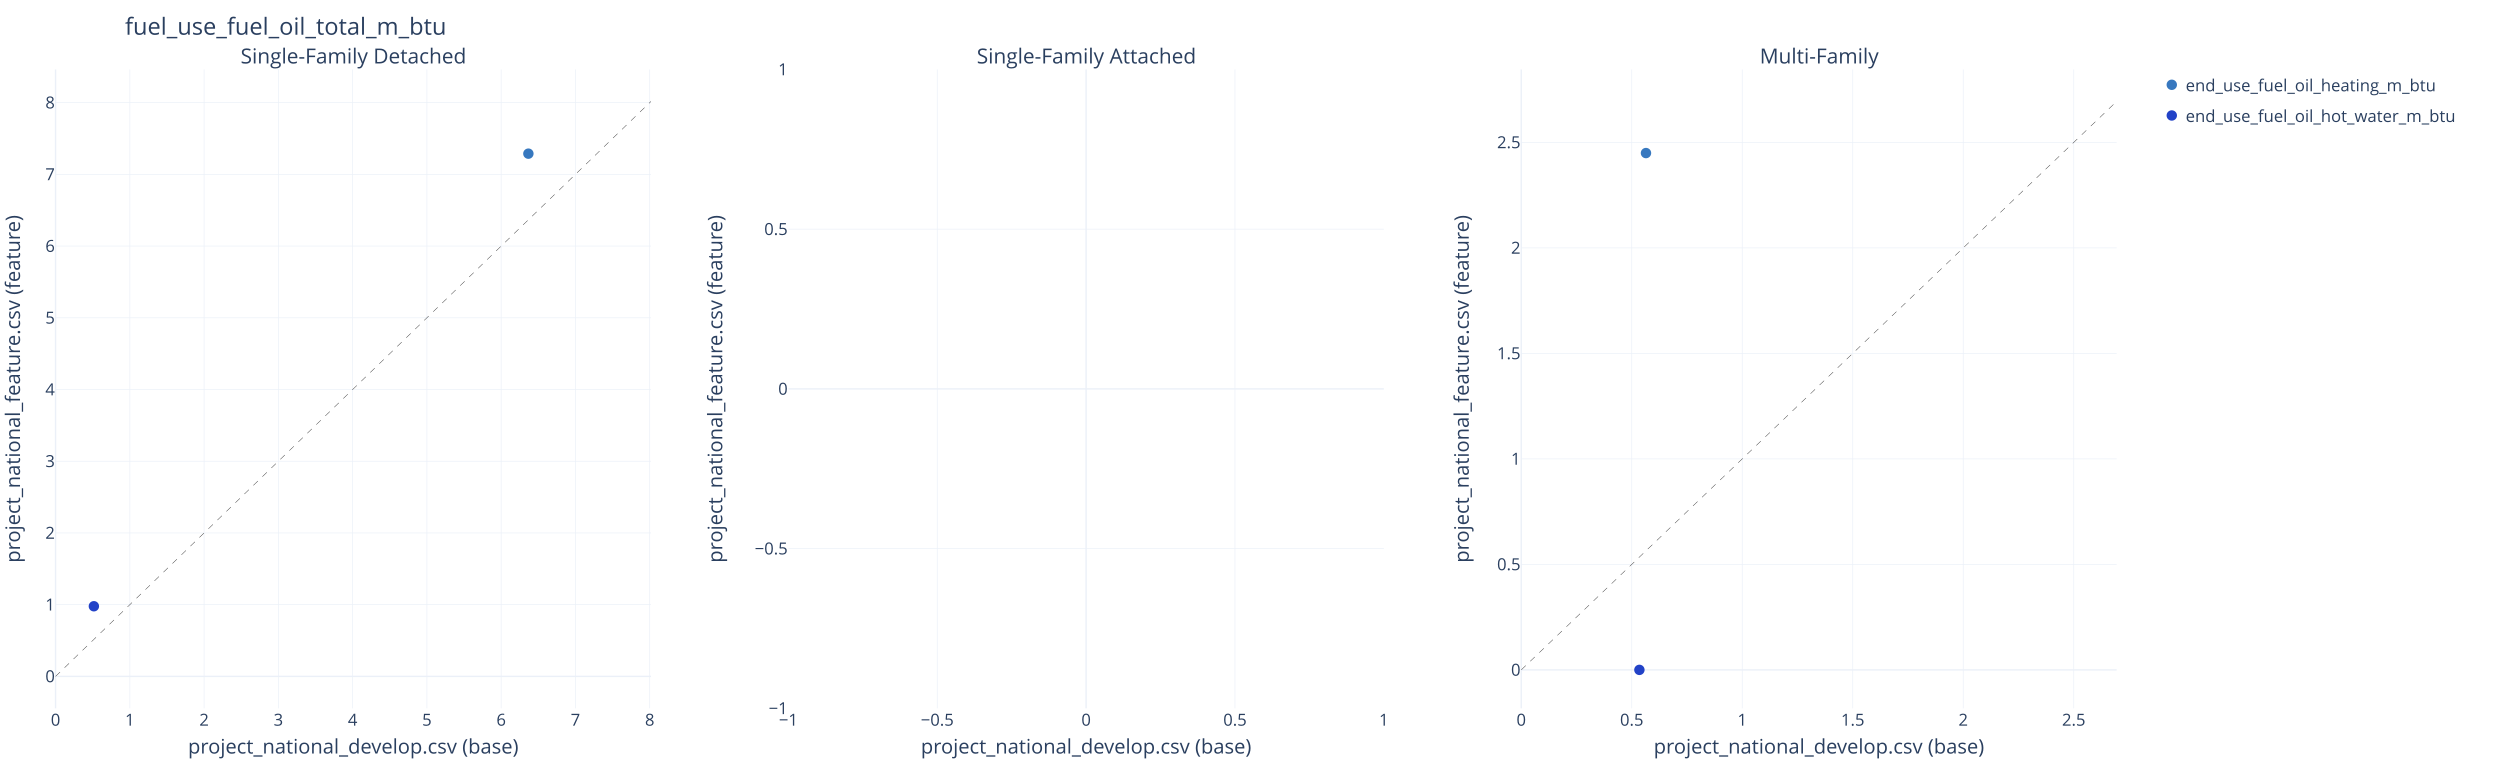
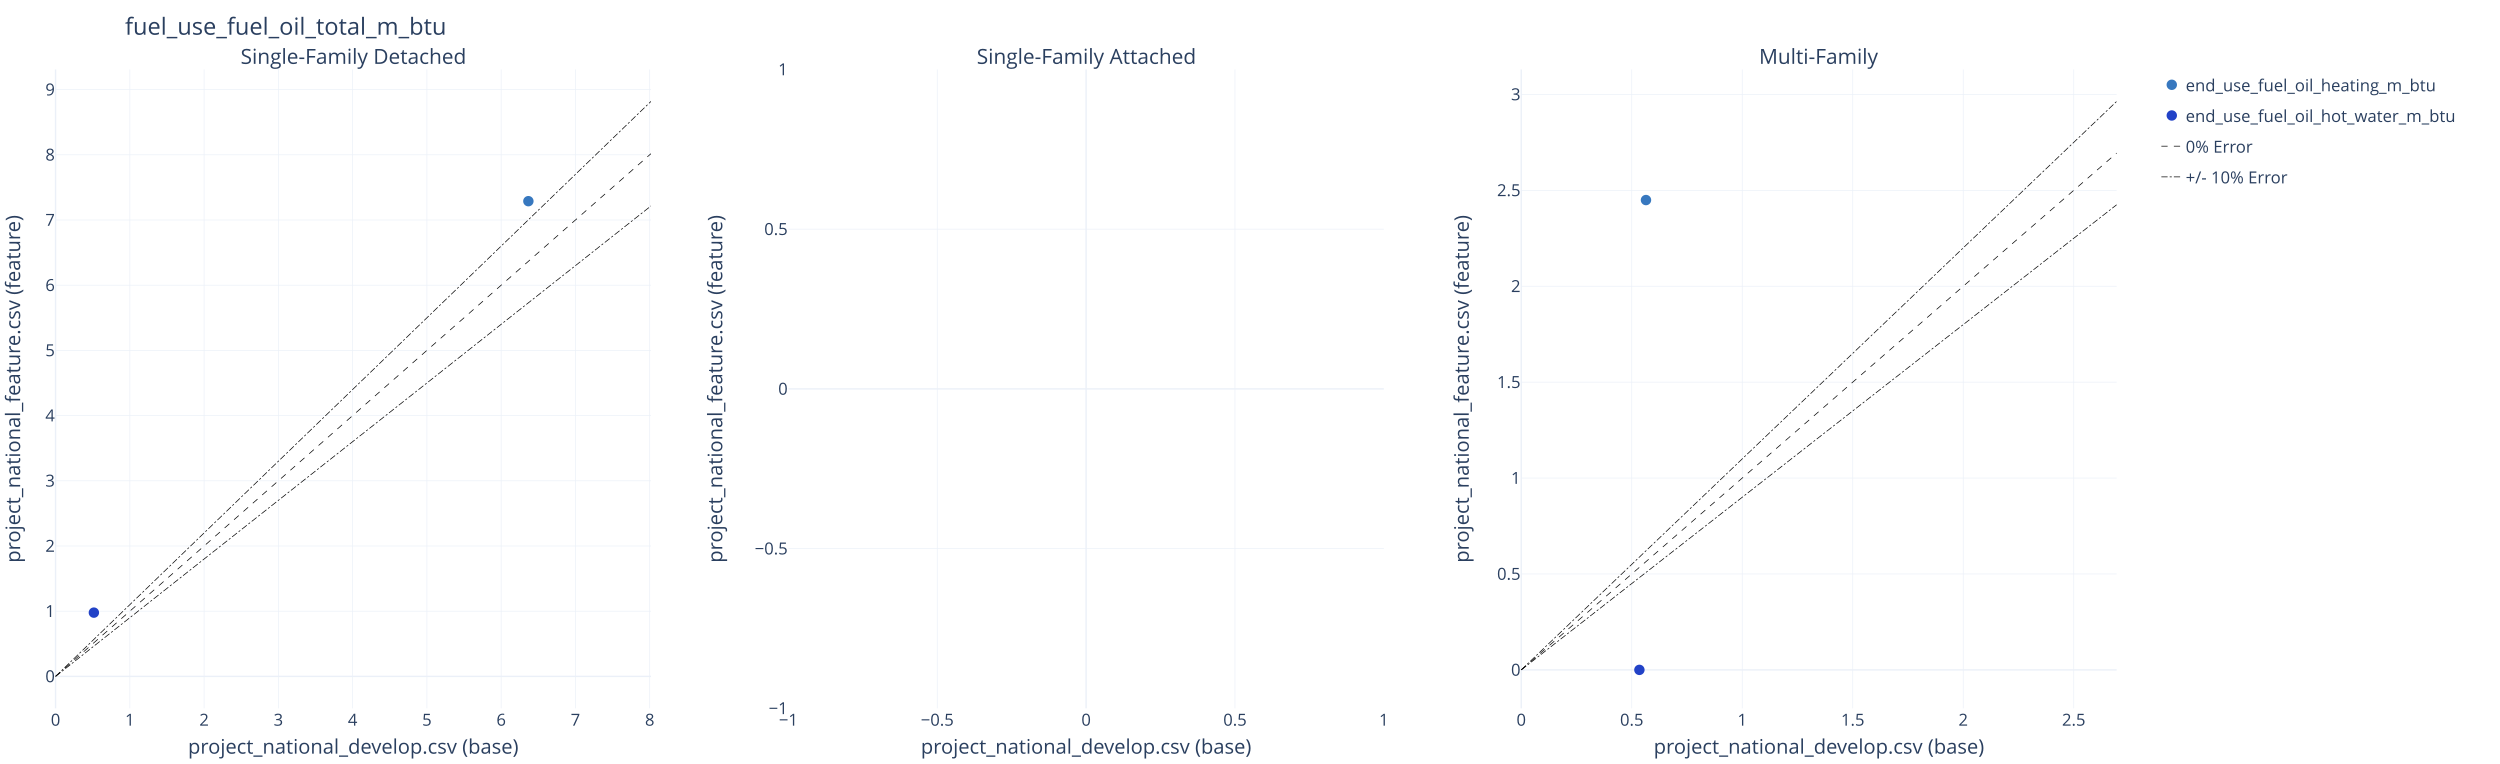
<svg xmlns="http://www.w3.org/2000/svg" class="main-svg" width="3600" height="1100" style="" viewBox="0 0 3600 1100">
  <rect x="0" y="0" width="3600" height="1100" style="fill: rgb(255, 255, 255); fill-opacity: 1;" />
-   <defs id="defs-3611dd">
+   <defs id="defs-9a2e9c">
    <g class="clips">
-       <clipPath id="clip3611ddxyplot" class="plotclip">
+       <clipPath id="clip9a2e9cxyplot" class="plotclip">
        <rect width="857.422" height="920" />
      </clipPath>
-       <clipPath id="clip3611ddx2y2plot" class="plotclip">
+       <clipPath id="clip9a2e9cx2y2plot" class="plotclip">
        <rect width="857.422" height="920" />
      </clipPath>
-       <clipPath id="clip3611ddx3y3plot" class="plotclip">
+       <clipPath id="clip9a2e9cx3y3plot" class="plotclip">
        <rect width="857.422" height="920" />
      </clipPath>
-       <clipPath class="axesclip" id="clip3611ddx">
+       <clipPath class="axesclip" id="clip9a2e9cx">
        <rect x="80" y="0" width="857.422" height="1100" />
      </clipPath>
-       <clipPath class="axesclip" id="clip3611ddy">
+       <clipPath class="axesclip" id="clip9a2e9cy">
        <rect x="0" y="100" width="3600" height="920" />
      </clipPath>
-       <clipPath class="axesclip" id="clip3611ddxy">
+       <clipPath class="axesclip" id="clip9a2e9cxy">
        <rect x="80" y="100" width="857.422" height="920" />
      </clipPath>
-       <clipPath class="axesclip" id="clip3611ddy2">
+       <clipPath class="axesclip" id="clip9a2e9cy2">
        <rect x="0" y="100" width="3600" height="920" />
      </clipPath>
-       <clipPath class="axesclip" id="clip3611ddxy2">
+       <clipPath class="axesclip" id="clip9a2e9cxy2">
        <rect x="80" y="100" width="857.422" height="920" />
      </clipPath>
-       <clipPath class="axesclip" id="clip3611ddy3">
+       <clipPath class="axesclip" id="clip9a2e9cy3">
        <rect x="0" y="100" width="3600" height="920" />
      </clipPath>
-       <clipPath class="axesclip" id="clip3611ddxy3">
+       <clipPath class="axesclip" id="clip9a2e9cxy3">
        <rect x="80" y="100" width="857.422" height="920" />
      </clipPath>
-       <clipPath class="axesclip" id="clip3611ddx2">
+       <clipPath class="axesclip" id="clip9a2e9cx2">
        <rect x="1135.289" y="0" width="857.422" height="1100" />
      </clipPath>
-       <clipPath class="axesclip" id="clip3611ddx2y">
+       <clipPath class="axesclip" id="clip9a2e9cx2y">
        <rect x="1135.289" y="100" width="857.422" height="920" />
      </clipPath>
-       <clipPath class="axesclip" id="clip3611ddx2y2">
+       <clipPath class="axesclip" id="clip9a2e9cx2y2">
        <rect x="1135.289" y="100" width="857.422" height="920" />
      </clipPath>
-       <clipPath class="axesclip" id="clip3611ddx2y3">
+       <clipPath class="axesclip" id="clip9a2e9cx2y3">
        <rect x="1135.289" y="100" width="857.422" height="920" />
      </clipPath>
-       <clipPath class="axesclip" id="clip3611ddx3">
+       <clipPath class="axesclip" id="clip9a2e9cx3">
        <rect x="2190.578" y="0" width="857.422" height="1100" />
      </clipPath>
-       <clipPath class="axesclip" id="clip3611ddx3y">
+       <clipPath class="axesclip" id="clip9a2e9cx3y">
        <rect x="2190.578" y="100" width="857.422" height="920" />
      </clipPath>
-       <clipPath class="axesclip" id="clip3611ddx3y2">
+       <clipPath class="axesclip" id="clip9a2e9cx3y2">
        <rect x="2190.578" y="100" width="857.422" height="920" />
      </clipPath>
-       <clipPath class="axesclip" id="clip3611ddx3y3">
+       <clipPath class="axesclip" id="clip9a2e9cx3y3">
        <rect x="2190.578" y="100" width="857.422" height="920" />
      </clipPath>
    </g>
    <g class="gradients" />
  </defs>
  <g class="bglayer" />
  <g class="layer-below">
    <g class="imagelayer" />
    <g class="shapelayer" />
  </g>
  <g class="cartesianlayer">
    <g class="subplot xy">
      <g class="layer-subplot">
        <g class="shapelayer" />
        <g class="imagelayer" />
      </g>
      <g class="gridlayer">
        <g class="x">
          <path class="xgrid crisp" transform="translate(186.95,0)" d="M0,100v920" style="stroke: rgb(235, 240, 248); stroke-opacity: 1; stroke-width: 1px;" />
          <path class="xgrid crisp" transform="translate(293.9,0)" d="M0,100v920" style="stroke: rgb(235, 240, 248); stroke-opacity: 1; stroke-width: 1px;" />
          <path class="xgrid crisp" transform="translate(400.84,0)" d="M0,100v920" style="stroke: rgb(235, 240, 248); stroke-opacity: 1; stroke-width: 1px;" />
          <path class="xgrid crisp" transform="translate(507.79,0)" d="M0,100v920" style="stroke: rgb(235, 240, 248); stroke-opacity: 1; stroke-width: 1px;" />
          <path class="xgrid crisp" transform="translate(614.74,0)" d="M0,100v920" style="stroke: rgb(235, 240, 248); stroke-opacity: 1; stroke-width: 1px;" />
          <path class="xgrid crisp" transform="translate(721.69,0)" d="M0,100v920" style="stroke: rgb(235, 240, 248); stroke-opacity: 1; stroke-width: 1px;" />
          <path class="xgrid crisp" transform="translate(828.63,0)" d="M0,100v920" style="stroke: rgb(235, 240, 248); stroke-opacity: 1; stroke-width: 1px;" />
          <path class="xgrid crisp" transform="translate(935.58,0)" d="M0,100v920" style="stroke: rgb(235, 240, 248); stroke-opacity: 1; stroke-width: 1px;" />
        </g>
        <g class="y">
-           <path class="ygrid crisp" transform="translate(0,870.72)" d="M80,0h857.422" style="stroke: rgb(235, 240, 248); stroke-opacity: 1; stroke-width: 1px;" />
-           <path class="ygrid crisp" transform="translate(0,767.44)" d="M80,0h857.422" style="stroke: rgb(235, 240, 248); stroke-opacity: 1; stroke-width: 1px;" />
-           <path class="ygrid crisp" transform="translate(0,664.17)" d="M80,0h857.422" style="stroke: rgb(235, 240, 248); stroke-opacity: 1; stroke-width: 1px;" />
-           <path class="ygrid crisp" transform="translate(0,560.89)" d="M80,0h857.422" style="stroke: rgb(235, 240, 248); stroke-opacity: 1; stroke-width: 1px;" />
-           <path class="ygrid crisp" transform="translate(0,457.61)" d="M80,0h857.422" style="stroke: rgb(235, 240, 248); stroke-opacity: 1; stroke-width: 1px;" />
-           <path class="ygrid crisp" transform="translate(0,354.33)" d="M80,0h857.422" style="stroke: rgb(235, 240, 248); stroke-opacity: 1; stroke-width: 1px;" />
-           <path class="ygrid crisp" transform="translate(0,251.06)" d="M80,0h857.422" style="stroke: rgb(235, 240, 248); stroke-opacity: 1; stroke-width: 1px;" />
-           <path class="ygrid crisp" transform="translate(0,147.78)" d="M80,0h857.422" style="stroke: rgb(235, 240, 248); stroke-opacity: 1; stroke-width: 1px;" />
+           <path class="ygrid crisp" transform="translate(0,880.11)" d="M80,0h857.422" style="stroke: rgb(235, 240, 248); stroke-opacity: 1; stroke-width: 1px;" />
+           <path class="ygrid crisp" transform="translate(0,786.22)" d="M80,0h857.422" style="stroke: rgb(235, 240, 248); stroke-opacity: 1; stroke-width: 1px;" />
+           <path class="ygrid crisp" transform="translate(0,692.33)" d="M80,0h857.422" style="stroke: rgb(235, 240, 248); stroke-opacity: 1; stroke-width: 1px;" />
+           <path class="ygrid crisp" transform="translate(0,598.44)" d="M80,0h857.422" style="stroke: rgb(235, 240, 248); stroke-opacity: 1; stroke-width: 1px;" />
+           <path class="ygrid crisp" transform="translate(0,504.56)" d="M80,0h857.422" style="stroke: rgb(235, 240, 248); stroke-opacity: 1; stroke-width: 1px;" />
+           <path class="ygrid crisp" transform="translate(0,410.67)" d="M80,0h857.422" style="stroke: rgb(235, 240, 248); stroke-opacity: 1; stroke-width: 1px;" />
+           <path class="ygrid crisp" transform="translate(0,316.78)" d="M80,0h857.422" style="stroke: rgb(235, 240, 248); stroke-opacity: 1; stroke-width: 1px;" />
+           <path class="ygrid crisp" transform="translate(0,222.89)" d="M80,0h857.422" style="stroke: rgb(235, 240, 248); stroke-opacity: 1; stroke-width: 1px;" />
+           <path class="ygrid crisp" transform="translate(0,129)" d="M80,0h857.422" style="stroke: rgb(235, 240, 248); stroke-opacity: 1; stroke-width: 1px;" />
        </g>
      </g>
      <g class="zerolinelayer">
        <path class="xzl zl crisp" transform="translate(80,0)" d="M0,100v920" style="stroke: rgb(235, 240, 248); stroke-opacity: 1; stroke-width: 2px;" />
        <path class="yzl zl crisp" transform="translate(0,974)" d="M80,0h857.422" style="stroke: rgb(235, 240, 248); stroke-opacity: 1; stroke-width: 2px;" />
      </g>
      <path class="xlines-below" />
      <path class="ylines-below" />
      <g class="overlines-below" />
      <g class="xaxislayer-below" />
      <g class="yaxislayer-below" />
      <g class="overaxes-below" />
-       <g class="plot" transform="translate(80,100)" clip-path="url('#clip3611ddxyplot')">
+       <g class="plot" transform="translate(80,100)" clip-path="url('#clip9a2e9cxyplot')">
        <g class="scatterlayer mlayer">
-           <g class="trace scatter trace1efa0e" style="stroke-miterlimit: 2; opacity: 1;">
+           <g class="trace scatter trace8e5bd4" style="stroke-miterlimit: 2; opacity: 1;">
            <g class="fills" />
            <g class="errorbars" />
            <g class="lines" />
            <g class="points">
-               <path class="point" transform="translate(680.86,121.27)" d="M7.5,0A7.5,7.5 0 1,1 0,-7.5A7.5,7.5 0 0,1 7.5,0Z" style="opacity: 1; stroke-width: 0px; fill: rgb(55, 120, 191); fill-opacity: 1;" />
-             </g>
-             <g class="text" />
-           </g>
-           <g class="trace scatter trace4d5418" style="stroke-miterlimit: 2; opacity: 1;">
+               <path class="point" transform="translate(680.86,189.7)" d="M7.5,0A7.5,7.5 0 1,1 0,-7.5A7.5,7.5 0 0,1 7.5,0Z" style="opacity: 1; stroke-width: 0px; fill: rgb(55, 120, 191); fill-opacity: 1;" />
+             </g>
+             <g class="text" />
+           </g>
+           <g class="trace scatter tracec69464" style="stroke-miterlimit: 2; opacity: 1;">
            <g class="fills" />
            <g class="errorbars" />
            <g class="lines" />
            <g class="points">
-               <path class="point" transform="translate(55.18,773.01)" d="M7.5,0A7.5,7.5 0 1,1 0,-7.5A7.5,7.5 0 0,1 7.5,0Z" style="opacity: 1; stroke-width: 0px; fill: rgb(34, 66, 199); fill-opacity: 1;" />
-             </g>
-             <g class="text" />
-           </g>
-           <g class="trace scatter tracee91417" style="stroke-miterlimit: 2; opacity: 1;">
+               <path class="point" transform="translate(55.18,782.19)" d="M7.5,0A7.5,7.5 0 1,1 0,-7.5A7.5,7.5 0 0,1 7.5,0Z" style="opacity: 1; stroke-width: 0px; fill: rgb(34, 66, 199); fill-opacity: 1;" />
+             </g>
+             <g class="text" />
+           </g>
+           <g class="trace scatter trace3ee6aa" style="stroke-miterlimit: 2; opacity: 1;">
            <g class="fills" />
            <g class="errorbars" />
            <g class="lines">
-               <path class="js-line" d="M0,874L857.42,46" style="vector-effect: non-scaling-stroke; fill: none; stroke: rgb(0, 0, 0); stroke-opacity: 1; stroke-width: 0.5px; opacity: 1; stroke-dasharray: 9px, 9px;" />
+               <path class="js-line" d="M0,874L857.42,121.27" style="vector-effect: non-scaling-stroke; fill: none; stroke: rgb(0, 0, 0); stroke-opacity: 1; stroke-width: 1px; opacity: 1; stroke-dasharray: 9px, 9px;" />
+             </g>
+             <g class="points" />
+             <g class="text" />
+           </g>
+           <g class="trace scatter traceab5381" style="stroke-miterlimit: 2; opacity: 1;">
+             <g class="fills" />
+             <g class="errorbars" />
+             <g class="lines">
+               <path class="js-line" d="M0,874L857.42,196.55" style="vector-effect: non-scaling-stroke; fill: none; stroke: rgb(0, 0, 0); stroke-opacity: 1; stroke-width: 1px; opacity: 1; stroke-dasharray: 9px, 3px, 3px, 3px;" />
+             </g>
+             <g class="points" />
+             <g class="text" />
+           </g>
+           <g class="trace scatter traced5f65e" style="stroke-miterlimit: 2; opacity: 1;">
+             <g class="fills" />
+             <g class="errorbars" />
+             <g class="lines">
+               <path class="js-line" d="M0,874L857.42,46" style="vector-effect: non-scaling-stroke; fill: none; stroke: rgb(0, 0, 0); stroke-opacity: 1; stroke-width: 1px; opacity: 1; stroke-dasharray: 9px, 3px, 3px, 3px;" />
            </g>
            <g class="points" />
            <g class="text" />
          </g>
        </g>
      </g>
      <g class="overplot" />
      <path class="xlines-above crisp" style="fill: none;" d="M0,0" />
      <path class="ylines-above crisp" style="fill: none;" d="M0,0" />
      <g class="overlines-above" />
      <g class="xaxislayer-above">
        <g class="xtick">
          <text text-anchor="middle" x="0" y="1045" transform="translate(80,0)" style="font-family: 'Open Sans', verdana, arial, sans-serif; font-size: 24px; fill: rgb(42, 63, 95); fill-opacity: 1; white-space: pre;">0</text>
        </g>
        <g class="xtick">
          <text text-anchor="middle" x="0" y="1045" transform="translate(186.95,0)" style="font-family: 'Open Sans', verdana, arial, sans-serif; font-size: 24px; fill: rgb(42, 63, 95); fill-opacity: 1; white-space: pre;">1</text>
        </g>
        <g class="xtick">
          <text text-anchor="middle" x="0" y="1045" transform="translate(293.9,0)" style="font-family: 'Open Sans', verdana, arial, sans-serif; font-size: 24px; fill: rgb(42, 63, 95); fill-opacity: 1; white-space: pre;">2</text>
        </g>
        <g class="xtick">
          <text text-anchor="middle" x="0" y="1045" transform="translate(400.84,0)" style="font-family: 'Open Sans', verdana, arial, sans-serif; font-size: 24px; fill: rgb(42, 63, 95); fill-opacity: 1; white-space: pre;">3</text>
        </g>
        <g class="xtick">
          <text text-anchor="middle" x="0" y="1045" transform="translate(507.79,0)" style="font-family: 'Open Sans', verdana, arial, sans-serif; font-size: 24px; fill: rgb(42, 63, 95); fill-opacity: 1; white-space: pre;">4</text>
        </g>
        <g class="xtick">
          <text text-anchor="middle" x="0" y="1045" transform="translate(614.74,0)" style="font-family: 'Open Sans', verdana, arial, sans-serif; font-size: 24px; fill: rgb(42, 63, 95); fill-opacity: 1; white-space: pre;">5</text>
        </g>
        <g class="xtick">
          <text text-anchor="middle" x="0" y="1045" transform="translate(721.69,0)" style="font-family: 'Open Sans', verdana, arial, sans-serif; font-size: 24px; fill: rgb(42, 63, 95); fill-opacity: 1; white-space: pre;">6</text>
        </g>
        <g class="xtick">
          <text text-anchor="middle" x="0" y="1045" transform="translate(828.63,0)" style="font-family: 'Open Sans', verdana, arial, sans-serif; font-size: 24px; fill: rgb(42, 63, 95); fill-opacity: 1; white-space: pre;">7</text>
        </g>
        <g class="xtick">
          <text text-anchor="middle" x="0" y="1045" transform="translate(935.58,0)" style="font-family: 'Open Sans', verdana, arial, sans-serif; font-size: 24px; fill: rgb(42, 63, 95); fill-opacity: 1; white-space: pre;">8</text>
        </g>
      </g>
      <g class="yaxislayer-above">
        <g class="ytick">
          <text text-anchor="end" x="79" y="8.4" transform="translate(0,974)" style="font-family: 'Open Sans', verdana, arial, sans-serif; font-size: 24px; fill: rgb(42, 63, 95); fill-opacity: 1; white-space: pre;">0</text>
        </g>
        <g class="ytick">
-           <text text-anchor="end" x="79" y="8.4" transform="translate(0,870.72)" style="font-family: 'Open Sans', verdana, arial, sans-serif; font-size: 24px; fill: rgb(42, 63, 95); fill-opacity: 1; white-space: pre;">1</text>
-         </g>
-         <g class="ytick">
-           <text text-anchor="end" x="79" y="8.4" transform="translate(0,767.44)" style="font-family: 'Open Sans', verdana, arial, sans-serif; font-size: 24px; fill: rgb(42, 63, 95); fill-opacity: 1; white-space: pre;">2</text>
-         </g>
-         <g class="ytick">
-           <text text-anchor="end" x="79" y="8.4" transform="translate(0,664.17)" style="font-family: 'Open Sans', verdana, arial, sans-serif; font-size: 24px; fill: rgb(42, 63, 95); fill-opacity: 1; white-space: pre;">3</text>
-         </g>
-         <g class="ytick">
-           <text text-anchor="end" x="79" y="8.4" transform="translate(0,560.89)" style="font-family: 'Open Sans', verdana, arial, sans-serif; font-size: 24px; fill: rgb(42, 63, 95); fill-opacity: 1; white-space: pre;">4</text>
-         </g>
-         <g class="ytick">
-           <text text-anchor="end" x="79" y="8.4" transform="translate(0,457.61)" style="font-family: 'Open Sans', verdana, arial, sans-serif; font-size: 24px; fill: rgb(42, 63, 95); fill-opacity: 1; white-space: pre;">5</text>
-         </g>
-         <g class="ytick">
-           <text text-anchor="end" x="79" y="8.4" transform="translate(0,354.33)" style="font-family: 'Open Sans', verdana, arial, sans-serif; font-size: 24px; fill: rgb(42, 63, 95); fill-opacity: 1; white-space: pre;">6</text>
-         </g>
-         <g class="ytick">
-           <text text-anchor="end" x="79" y="8.4" transform="translate(0,251.06)" style="font-family: 'Open Sans', verdana, arial, sans-serif; font-size: 24px; fill: rgb(42, 63, 95); fill-opacity: 1; white-space: pre;">7</text>
-         </g>
-         <g class="ytick">
-           <text text-anchor="end" x="79" y="8.4" transform="translate(0,147.78)" style="font-family: 'Open Sans', verdana, arial, sans-serif; font-size: 24px; fill: rgb(42, 63, 95); fill-opacity: 1; white-space: pre;">8</text>
+           <text text-anchor="end" x="79" y="8.4" transform="translate(0,880.11)" style="font-family: 'Open Sans', verdana, arial, sans-serif; font-size: 24px; fill: rgb(42, 63, 95); fill-opacity: 1; white-space: pre;">1</text>
+         </g>
+         <g class="ytick">
+           <text text-anchor="end" x="79" y="8.4" transform="translate(0,786.22)" style="font-family: 'Open Sans', verdana, arial, sans-serif; font-size: 24px; fill: rgb(42, 63, 95); fill-opacity: 1; white-space: pre;">2</text>
+         </g>
+         <g class="ytick">
+           <text text-anchor="end" x="79" y="8.4" transform="translate(0,692.33)" style="font-family: 'Open Sans', verdana, arial, sans-serif; font-size: 24px; fill: rgb(42, 63, 95); fill-opacity: 1; white-space: pre;">3</text>
+         </g>
+         <g class="ytick">
+           <text text-anchor="end" x="79" y="8.4" transform="translate(0,598.44)" style="font-family: 'Open Sans', verdana, arial, sans-serif; font-size: 24px; fill: rgb(42, 63, 95); fill-opacity: 1; white-space: pre;">4</text>
+         </g>
+         <g class="ytick">
+           <text text-anchor="end" x="79" y="8.4" transform="translate(0,504.56)" style="font-family: 'Open Sans', verdana, arial, sans-serif; font-size: 24px; fill: rgb(42, 63, 95); fill-opacity: 1; white-space: pre;">5</text>
+         </g>
+         <g class="ytick">
+           <text text-anchor="end" x="79" y="8.4" transform="translate(0,410.67)" style="font-family: 'Open Sans', verdana, arial, sans-serif; font-size: 24px; fill: rgb(42, 63, 95); fill-opacity: 1; white-space: pre;">6</text>
+         </g>
+         <g class="ytick">
+           <text text-anchor="end" x="79" y="8.4" transform="translate(0,316.78)" style="font-family: 'Open Sans', verdana, arial, sans-serif; font-size: 24px; fill: rgb(42, 63, 95); fill-opacity: 1; white-space: pre;">7</text>
+         </g>
+         <g class="ytick">
+           <text text-anchor="end" x="79" y="8.4" transform="translate(0,222.89)" style="font-family: 'Open Sans', verdana, arial, sans-serif; font-size: 24px; fill: rgb(42, 63, 95); fill-opacity: 1; white-space: pre;">8</text>
+         </g>
+         <g class="ytick">
+           <text text-anchor="end" x="79" y="8.4" transform="translate(0,129)" style="font-family: 'Open Sans', verdana, arial, sans-serif; font-size: 24px; fill: rgb(42, 63, 95); fill-opacity: 1; white-space: pre;">9</text>
        </g>
      </g>
      <g class="overaxes-above" />
    </g>
    <g class="subplot x2y2">
      <g class="layer-subplot">
        <g class="shapelayer" />
        <g class="imagelayer" />
      </g>
      <g class="gridlayer">
        <g class="x2">
          <path class="x2grid crisp" transform="translate(1349.649,0)" d="M0,100v920" style="stroke: rgb(235, 240, 248); stroke-opacity: 1; stroke-width: 1px;" />
          <path class="x2grid crisp" transform="translate(1778.359,0)" d="M0,100v920" style="stroke: rgb(235, 240, 248); stroke-opacity: 1; stroke-width: 1px;" />
        </g>
        <g class="y2">
          <path class="y2grid crisp" transform="translate(0,790)" d="M1135.289,0h857.422" style="stroke: rgb(235, 240, 248); stroke-opacity: 1; stroke-width: 1px;" />
          <path class="y2grid crisp" transform="translate(0,330)" d="M1135.289,0h857.422" style="stroke: rgb(235, 240, 248); stroke-opacity: 1; stroke-width: 1px;" />
        </g>
      </g>
      <g class="zerolinelayer">
        <path class="x2zl zl crisp" transform="translate(1563.999,0)" d="M0,100v920" style="stroke: rgb(235, 240, 248); stroke-opacity: 1; stroke-width: 2px;" />
        <path class="y2zl zl crisp" transform="translate(0,560)" d="M1135.289,0h857.422" style="stroke: rgb(235, 240, 248); stroke-opacity: 1; stroke-width: 2px;" />
      </g>
      <path class="xlines-below" />
      <path class="ylines-below" />
      <g class="overlines-below" />
      <g class="xaxislayer-below" />
      <g class="yaxislayer-below" />
      <g class="overaxes-below" />
-       <g class="plot" transform="translate(1135.289,100)" clip-path="url('#clip3611ddx2y2plot')">
+       <g class="plot" transform="translate(1135.289,100)" clip-path="url('#clip9a2e9cx2y2plot')">
        <g class="scatterlayer mlayer">
-           <g class="trace scatter tracea99fa5" style="stroke-miterlimit: 2; opacity: 1;">
+           <g class="trace scatter trace49fcdd" style="stroke-miterlimit: 2; opacity: 1;">
+             <g class="fills" />
+             <g class="errorbars" />
+             <g class="lines" />
+             <g class="points" />
+             <g class="text" />
+           </g>
+           <g class="trace scatter trace275697" style="stroke-miterlimit: 2; opacity: 1;">
+             <g class="fills" />
+             <g class="errorbars" />
+             <g class="lines" />
+             <g class="points" />
+             <g class="text" />
+           </g>
+           <g class="trace scatter trace3539b0" style="stroke-miterlimit: 2; opacity: 1;">
            <g class="fills" />
            <g class="errorbars" />
            <g class="lines" />
            <g class="points" />
            <g class="text" />
          </g>
        </g>
      </g>
      <g class="overplot" />
      <path class="xlines-above crisp" style="fill: none;" d="M0,0" />
      <path class="ylines-above crisp" style="fill: none;" d="M0,0" />
      <g class="overlines-above" />
      <g class="xaxislayer-above">
        <g class="x2tick">
          <text text-anchor="middle" x="0" y="1045" transform="translate(1135.289,0)" style="font-family: 'Open Sans', verdana, arial, sans-serif; font-size: 24px; fill: rgb(42, 63, 95); fill-opacity: 1; white-space: pre;">−1</text>
        </g>
        <g class="x2tick">
          <text text-anchor="middle" x="0" y="1045" transform="translate(1349.649,0)" style="font-family: 'Open Sans', verdana, arial, sans-serif; font-size: 24px; fill: rgb(42, 63, 95); fill-opacity: 1; white-space: pre;">−0.5</text>
        </g>
        <g class="x2tick">
          <text text-anchor="middle" x="0" y="1045" transform="translate(1563.999,0)" style="font-family: 'Open Sans', verdana, arial, sans-serif; font-size: 24px; fill: rgb(42, 63, 95); fill-opacity: 1; white-space: pre;">0</text>
        </g>
        <g class="x2tick">
          <text text-anchor="middle" x="0" y="1045" transform="translate(1778.359,0)" style="font-family: 'Open Sans', verdana, arial, sans-serif; font-size: 24px; fill: rgb(42, 63, 95); fill-opacity: 1; white-space: pre;">0.5</text>
        </g>
        <g class="x2tick">
          <text text-anchor="middle" x="0" y="1045" transform="translate(1992.709,0)" style="font-family: 'Open Sans', verdana, arial, sans-serif; font-size: 24px; fill: rgb(42, 63, 95); fill-opacity: 1; white-space: pre;">1</text>
        </g>
      </g>
      <g class="yaxislayer-above">
        <g class="y2tick">
          <text text-anchor="end" x="1134.289" y="8.4" transform="translate(0,1020)" style="font-family: 'Open Sans', verdana, arial, sans-serif; font-size: 24px; fill: rgb(42, 63, 95); fill-opacity: 1; white-space: pre;">−1</text>
        </g>
        <g class="y2tick">
          <text text-anchor="end" x="1134.289" y="8.4" transform="translate(0,790)" style="font-family: 'Open Sans', verdana, arial, sans-serif; font-size: 24px; fill: rgb(42, 63, 95); fill-opacity: 1; white-space: pre;">−0.5</text>
        </g>
        <g class="y2tick">
          <text text-anchor="end" x="1134.289" y="8.4" transform="translate(0,560)" style="font-family: 'Open Sans', verdana, arial, sans-serif; font-size: 24px; fill: rgb(42, 63, 95); fill-opacity: 1; white-space: pre;">0</text>
        </g>
        <g class="y2tick">
          <text text-anchor="end" x="1134.289" y="8.4" transform="translate(0,330)" style="font-family: 'Open Sans', verdana, arial, sans-serif; font-size: 24px; fill: rgb(42, 63, 95); fill-opacity: 1; white-space: pre;">0.5</text>
        </g>
        <g class="y2tick">
          <text text-anchor="end" x="1134.289" y="8.4" transform="translate(0,100)" style="font-family: 'Open Sans', verdana, arial, sans-serif; font-size: 24px; fill: rgb(42, 63, 95); fill-opacity: 1; white-space: pre;">1</text>
        </g>
      </g>
      <g class="overaxes-above" />
    </g>
    <g class="subplot x3y3">
      <g class="layer-subplot">
        <g class="shapelayer" />
        <g class="imagelayer" />
      </g>
      <g class="gridlayer">
        <g class="x3">
          <path class="x3grid crisp" transform="translate(2349.698,0)" d="M0,100v920" style="stroke: rgb(235, 240, 248); stroke-opacity: 1; stroke-width: 1px;" />
          <path class="x3grid crisp" transform="translate(2508.818,0)" d="M0,100v920" style="stroke: rgb(235, 240, 248); stroke-opacity: 1; stroke-width: 1px;" />
          <path class="x3grid crisp" transform="translate(2667.938,0)" d="M0,100v920" style="stroke: rgb(235, 240, 248); stroke-opacity: 1; stroke-width: 1px;" />
          <path class="x3grid crisp" transform="translate(2827.058,0)" d="M0,100v920" style="stroke: rgb(235, 240, 248); stroke-opacity: 1; stroke-width: 1px;" />
          <path class="x3grid crisp" transform="translate(2986.178,0)" d="M0,100v920" style="stroke: rgb(235, 240, 248); stroke-opacity: 1; stroke-width: 1px;" />
        </g>
        <g class="y3">
-           <path class="y3grid crisp" transform="translate(0,812.71)" d="M2190.578,0h857.422" style="stroke: rgb(235, 240, 248); stroke-opacity: 1; stroke-width: 1px;" />
-           <path class="y3grid crisp" transform="translate(0,660.79)" d="M2190.578,0h857.422" style="stroke: rgb(235, 240, 248); stroke-opacity: 1; stroke-width: 1px;" />
-           <path class="y3grid crisp" transform="translate(0,508.87)" d="M2190.578,0h857.422" style="stroke: rgb(235, 240, 248); stroke-opacity: 1; stroke-width: 1px;" />
-           <path class="y3grid crisp" transform="translate(0,356.95)" d="M2190.578,0h857.422" style="stroke: rgb(235, 240, 248); stroke-opacity: 1; stroke-width: 1px;" />
-           <path class="y3grid crisp" transform="translate(0,205.03)" d="M2190.578,0h857.422" style="stroke: rgb(235, 240, 248); stroke-opacity: 1; stroke-width: 1px;" />
+           <path class="y3grid crisp" transform="translate(0,826.52)" d="M2190.578,0h857.422" style="stroke: rgb(235, 240, 248); stroke-opacity: 1; stroke-width: 1px;" />
+           <path class="y3grid crisp" transform="translate(0,688.41)" d="M2190.578,0h857.422" style="stroke: rgb(235, 240, 248); stroke-opacity: 1; stroke-width: 1px;" />
+           <path class="y3grid crisp" transform="translate(0,550.3)" d="M2190.578,0h857.422" style="stroke: rgb(235, 240, 248); stroke-opacity: 1; stroke-width: 1px;" />
+           <path class="y3grid crisp" transform="translate(0,412.19)" d="M2190.578,0h857.422" style="stroke: rgb(235, 240, 248); stroke-opacity: 1; stroke-width: 1px;" />
+           <path class="y3grid crisp" transform="translate(0,274.08)" d="M2190.578,0h857.422" style="stroke: rgb(235, 240, 248); stroke-opacity: 1; stroke-width: 1px;" />
+           <path class="y3grid crisp" transform="translate(0,135.97)" d="M2190.578,0h857.422" style="stroke: rgb(235, 240, 248); stroke-opacity: 1; stroke-width: 1px;" />
        </g>
      </g>
      <g class="zerolinelayer">
        <path class="x3zl zl crisp" transform="translate(2190.578,0)" d="M0,100v920" style="stroke: rgb(235, 240, 248); stroke-opacity: 1; stroke-width: 2px;" />
        <path class="y3zl zl crisp" transform="translate(0,964.63)" d="M2190.578,0h857.422" style="stroke: rgb(235, 240, 248); stroke-opacity: 1; stroke-width: 2px;" />
      </g>
      <path class="xlines-below" />
      <path class="ylines-below" />
      <g class="overlines-below" />
      <g class="xaxislayer-below" />
      <g class="yaxislayer-below" />
      <g class="overaxes-below" />
-       <g class="plot" transform="translate(2190.578,100)" clip-path="url('#clip3611ddx3y3plot')">
+       <g class="plot" transform="translate(2190.578,100)" clip-path="url('#clip9a2e9cx3y3plot')">
        <g class="scatterlayer mlayer">
-           <g class="trace scatter tracea47860" style="stroke-miterlimit: 2; opacity: 1;">
+           <g class="trace scatter tracea214c2" style="stroke-miterlimit: 2; opacity: 1;">
            <g class="fills" />
            <g class="errorbars" />
            <g class="lines" />
            <g class="points">
-               <path class="point" transform="translate(179.63,120.42)" d="M7.5,0A7.5,7.5 0 1,1 0,-7.5A7.5,7.5 0 0,1 7.5,0Z" style="opacity: 1; stroke-width: 0px; fill: rgb(55, 120, 191); fill-opacity: 1;" />
-             </g>
-             <g class="text" />
-           </g>
-           <g class="trace scatter tracec98430" style="stroke-miterlimit: 2; opacity: 1;">
+               <path class="point" transform="translate(179.63,188.08)" d="M7.5,0A7.5,7.5 0 1,1 0,-7.5A7.5,7.5 0 0,1 7.5,0Z" style="opacity: 1; stroke-width: 0px; fill: rgb(55, 120, 191); fill-opacity: 1;" />
+             </g>
+             <g class="text" />
+           </g>
+           <g class="trace scatter trace3ae4ef" style="stroke-miterlimit: 2; opacity: 1;">
            <g class="fills" />
            <g class="errorbars" />
            <g class="lines" />
            <g class="points">
              <path class="point" transform="translate(170.15,864.63)" d="M7.5,0A7.5,7.5 0 1,1 0,-7.5A7.5,7.5 0 0,1 7.5,0Z" style="opacity: 1; stroke-width: 0px; fill: rgb(34, 66, 199); fill-opacity: 1;" />
            </g>
            <g class="text" />
          </g>
-           <g class="trace scatter trace508251" style="stroke-miterlimit: 2; opacity: 1;">
+           <g class="trace scatter traceb8c587" style="stroke-miterlimit: 2; opacity: 1;">
            <g class="fills" />
            <g class="errorbars" />
            <g class="lines">
-               <path class="js-line" d="M0,864.63L857.42,46" style="vector-effect: non-scaling-stroke; fill: none; stroke: rgb(0, 0, 0); stroke-opacity: 1; stroke-width: 0.5px; opacity: 1; stroke-dasharray: 9px, 9px;" />
+               <path class="js-line" d="M0,864.63L857.42,120.42" style="vector-effect: non-scaling-stroke; fill: none; stroke: rgb(0, 0, 0); stroke-opacity: 1; stroke-width: 1px; opacity: 1; stroke-dasharray: 9px, 9px;" />
+             </g>
+             <g class="points" />
+             <g class="text" />
+           </g>
+           <g class="trace scatter trace37dcbb" style="stroke-miterlimit: 2; opacity: 1;">
+             <g class="fills" />
+             <g class="errorbars" />
+             <g class="lines">
+               <path class="js-line" d="M0,864.63L857.42,194.84" style="vector-effect: non-scaling-stroke; fill: none; stroke: rgb(0, 0, 0); stroke-opacity: 1; stroke-width: 1px; opacity: 1; stroke-dasharray: 9px, 3px, 3px, 3px;" />
+             </g>
+             <g class="points" />
+             <g class="text" />
+           </g>
+           <g class="trace scatter trace84a888" style="stroke-miterlimit: 2; opacity: 1;">
+             <g class="fills" />
+             <g class="errorbars" />
+             <g class="lines">
+               <path class="js-line" d="M0,864.63L857.42,46" style="vector-effect: non-scaling-stroke; fill: none; stroke: rgb(0, 0, 0); stroke-opacity: 1; stroke-width: 1px; opacity: 1; stroke-dasharray: 9px, 3px, 3px, 3px;" />
            </g>
            <g class="points" />
            <g class="text" />
          </g>
        </g>
      </g>
      <g class="overplot" />
      <path class="xlines-above crisp" style="fill: none;" d="M0,0" />
      <path class="ylines-above crisp" style="fill: none;" d="M0,0" />
      <g class="overlines-above" />
      <g class="xaxislayer-above">
        <g class="x3tick">
          <text text-anchor="middle" x="0" y="1045" transform="translate(2190.578,0)" style="font-family: 'Open Sans', verdana, arial, sans-serif; font-size: 24px; fill: rgb(42, 63, 95); fill-opacity: 1; white-space: pre;">0</text>
        </g>
        <g class="x3tick">
          <text text-anchor="middle" x="0" y="1045" transform="translate(2349.698,0)" style="font-family: 'Open Sans', verdana, arial, sans-serif; font-size: 24px; fill: rgb(42, 63, 95); fill-opacity: 1; white-space: pre;">0.5</text>
        </g>
        <g class="x3tick">
          <text text-anchor="middle" x="0" y="1045" transform="translate(2508.818,0)" style="font-family: 'Open Sans', verdana, arial, sans-serif; font-size: 24px; fill: rgb(42, 63, 95); fill-opacity: 1; white-space: pre;">1</text>
        </g>
        <g class="x3tick">
          <text text-anchor="middle" x="0" y="1045" transform="translate(2667.938,0)" style="font-family: 'Open Sans', verdana, arial, sans-serif; font-size: 24px; fill: rgb(42, 63, 95); fill-opacity: 1; white-space: pre;">1.5</text>
        </g>
        <g class="x3tick">
          <text text-anchor="middle" x="0" y="1045" transform="translate(2827.058,0)" style="font-family: 'Open Sans', verdana, arial, sans-serif; font-size: 24px; fill: rgb(42, 63, 95); fill-opacity: 1; white-space: pre;">2</text>
        </g>
        <g class="x3tick">
          <text text-anchor="middle" x="0" y="1045" transform="translate(2986.178,0)" style="font-family: 'Open Sans', verdana, arial, sans-serif; font-size: 24px; fill: rgb(42, 63, 95); fill-opacity: 1; white-space: pre;">2.5</text>
        </g>
      </g>
      <g class="yaxislayer-above">
        <g class="y3tick">
          <text text-anchor="end" x="2189.578" y="8.4" transform="translate(0,964.63)" style="font-family: 'Open Sans', verdana, arial, sans-serif; font-size: 24px; fill: rgb(42, 63, 95); fill-opacity: 1; white-space: pre;">0</text>
        </g>
        <g class="y3tick">
-           <text text-anchor="end" x="2189.578" y="8.4" transform="translate(0,812.71)" style="font-family: 'Open Sans', verdana, arial, sans-serif; font-size: 24px; fill: rgb(42, 63, 95); fill-opacity: 1; white-space: pre;">0.5</text>
-         </g>
-         <g class="y3tick">
-           <text text-anchor="end" x="2189.578" y="8.4" transform="translate(0,660.79)" style="font-family: 'Open Sans', verdana, arial, sans-serif; font-size: 24px; fill: rgb(42, 63, 95); fill-opacity: 1; white-space: pre;">1</text>
-         </g>
-         <g class="y3tick">
-           <text text-anchor="end" x="2189.578" y="8.4" transform="translate(0,508.87)" style="font-family: 'Open Sans', verdana, arial, sans-serif; font-size: 24px; fill: rgb(42, 63, 95); fill-opacity: 1; white-space: pre;">1.5</text>
-         </g>
-         <g class="y3tick">
-           <text text-anchor="end" x="2189.578" y="8.4" transform="translate(0,356.95)" style="font-family: 'Open Sans', verdana, arial, sans-serif; font-size: 24px; fill: rgb(42, 63, 95); fill-opacity: 1; white-space: pre;">2</text>
-         </g>
-         <g class="y3tick">
-           <text text-anchor="end" x="2189.578" y="8.4" transform="translate(0,205.03)" style="font-family: 'Open Sans', verdana, arial, sans-serif; font-size: 24px; fill: rgb(42, 63, 95); fill-opacity: 1; white-space: pre;">2.5</text>
+           <text text-anchor="end" x="2189.578" y="8.4" transform="translate(0,826.52)" style="font-family: 'Open Sans', verdana, arial, sans-serif; font-size: 24px; fill: rgb(42, 63, 95); fill-opacity: 1; white-space: pre;">0.5</text>
+         </g>
+         <g class="y3tick">
+           <text text-anchor="end" x="2189.578" y="8.4" transform="translate(0,688.41)" style="font-family: 'Open Sans', verdana, arial, sans-serif; font-size: 24px; fill: rgb(42, 63, 95); fill-opacity: 1; white-space: pre;">1</text>
+         </g>
+         <g class="y3tick">
+           <text text-anchor="end" x="2189.578" y="8.4" transform="translate(0,550.3)" style="font-family: 'Open Sans', verdana, arial, sans-serif; font-size: 24px; fill: rgb(42, 63, 95); fill-opacity: 1; white-space: pre;">1.5</text>
+         </g>
+         <g class="y3tick">
+           <text text-anchor="end" x="2189.578" y="8.4" transform="translate(0,412.19)" style="font-family: 'Open Sans', verdana, arial, sans-serif; font-size: 24px; fill: rgb(42, 63, 95); fill-opacity: 1; white-space: pre;">2</text>
+         </g>
+         <g class="y3tick">
+           <text text-anchor="end" x="2189.578" y="8.4" transform="translate(0,274.08)" style="font-family: 'Open Sans', verdana, arial, sans-serif; font-size: 24px; fill: rgb(42, 63, 95); fill-opacity: 1; white-space: pre;">2.5</text>
+         </g>
+         <g class="y3tick">
+           <text text-anchor="end" x="2189.578" y="8.4" transform="translate(0,135.97)" style="font-family: 'Open Sans', verdana, arial, sans-serif; font-size: 24px; fill: rgb(42, 63, 95); fill-opacity: 1; white-space: pre;">3</text>
        </g>
      </g>
      <g class="overaxes-above" />
    </g>
  </g>
  <g class="polarlayer" />
  <g class="ternarylayer" />
  <g class="geolayer" />
  <g class="funnelarealayer" />
  <g class="pielayer" />
  <g class="treemaplayer" />
  <g class="sunburstlayer" />
  <g class="glimages" />
-   <defs id="topdefs-3611dd">
+   <defs id="topdefs-9a2e9c">
    <g class="clips" />
-     <clipPath id="legend3611dd">
-       <rect width="481" height="89" x="0" y="0" />
+     <clipPath id="legend9a2e9c">
+       <rect width="481" height="177" x="0" y="0" />
    </clipPath>
  </defs>
  <g class="layer-above">
    <g class="imagelayer" />
    <g class="shapelayer" />
  </g>
  <g class="infolayer">
    <g class="legend" pointer-events="all" transform="translate(3107.36,100)">
-       <rect class="bg" shape-rendering="crispEdges" style="stroke: rgb(68, 68, 68); stroke-opacity: 1; fill: rgb(255, 255, 255); fill-opacity: 1; stroke-width: 0px;" width="481" height="89" x="0" y="0" />
-       <g class="scrollbox" transform="" clip-path="url('#legend3611dd')">
+       <rect class="bg" shape-rendering="crispEdges" style="stroke: rgb(68, 68, 68); stroke-opacity: 1; fill: rgb(255, 255, 255); fill-opacity: 1; stroke-width: 0px;" width="481" height="177" x="0" y="0" />
+       <g class="scrollbox" transform="" clip-path="url('#legend9a2e9c')">
        <g class="groups" transform="">
          <g class="traces" style="opacity: 1;" transform="translate(0,22.1)">
            <text class="legendtext" text-anchor="start" x="40" y="9.36" style="font-family: 'Open Sans', verdana, arial, sans-serif; font-size: 24px; fill: rgb(42, 63, 95); fill-opacity: 1; white-space: pre;">end_use_fuel_oil_heating_m_btu</text>
            <g class="layers" style="opacity: 1;">
              <g class="legendfill" />
              <g class="legendlines" />
              <g class="legendsymbols">
                <g class="legendpoints">
                  <path class="scatterpts" transform="translate(20,0)" d="M7.5,0A7.5,7.5 0 1,1 0,-7.5A7.5,7.5 0 0,1 7.5,0Z" style="opacity: 1; stroke-width: 0px; fill: rgb(55, 120, 191); fill-opacity: 1;" />
                </g>
              </g>
            </g>
            <rect class="legendtoggle" x="0" y="-17.1" width="475.453" height="34.2" style="fill: rgb(0, 0, 0); fill-opacity: 0;" />
          </g>
        </g>
        <g class="groups" transform="translate(0,10)">
          <g class="traces" style="opacity: 1;" transform="translate(0,56.3)">
            <text class="legendtext" text-anchor="start" x="40" y="9.36" style="font-family: 'Open Sans', verdana, arial, sans-serif; font-size: 24px; fill: rgb(42, 63, 95); fill-opacity: 1; white-space: pre;">end_use_fuel_oil_hot_water_m_btu</text>
            <g class="layers" style="opacity: 1;">
              <g class="legendfill" />
              <g class="legendlines" />
              <g class="legendsymbols">
                <g class="legendpoints">
                  <path class="scatterpts" transform="translate(20,0)" d="M7.5,0A7.5,7.5 0 1,1 0,-7.5A7.5,7.5 0 0,1 7.5,0Z" style="opacity: 1; stroke-width: 0px; fill: rgb(34, 66, 199); fill-opacity: 1;" />
                </g>
              </g>
            </g>
            <rect class="legendtoggle" x="0" y="-17.1" width="475.453" height="34.2" style="fill: rgb(0, 0, 0); fill-opacity: 0;" />
          </g>
        </g>
+         <g class="groups" transform="translate(0,20)">
+           <g class="traces" style="opacity: 1;" transform="translate(0,90.5)">
+             <text class="legendtext" text-anchor="start" x="40" y="9.36" style="font-family: 'Open Sans', verdana, arial, sans-serif; font-size: 24px; fill: rgb(42, 63, 95); fill-opacity: 1; white-space: pre;">0% Error</text>
+             <g class="layers" style="opacity: 1;">
+               <g class="legendfill" />
+               <g class="legendlines">
+                 <path class="js-line" d="M5,0h30" style="fill: none; stroke: rgb(0, 0, 0); stroke-opacity: 1; stroke-dasharray: 9px, 9px; stroke-width: 1px;" />
+               </g>
+               <g class="legendsymbols">
+                 <g class="legendpoints" />
+               </g>
+             </g>
+             <rect class="legendtoggle" x="0" y="-17.1" width="475.453" height="34.2" style="fill: rgb(0, 0, 0); fill-opacity: 0;" />
+           </g>
+         </g>
+         <g class="groups" transform="translate(0,30)">
+           <g class="traces" style="opacity: 1;" transform="translate(0,124.7)">
+             <text class="legendtext" text-anchor="start" x="40" y="9.36" style="font-family: 'Open Sans', verdana, arial, sans-serif; font-size: 24px; fill: rgb(42, 63, 95); fill-opacity: 1; white-space: pre;">+/- 10% Error</text>
+             <g class="layers" style="opacity: 1;">
+               <g class="legendfill" />
+               <g class="legendlines">
+                 <path class="js-line" d="M5,0h30" style="fill: none; stroke: rgb(0, 0, 0); stroke-opacity: 1; stroke-dasharray: 9px, 3px, 3px, 3px; stroke-width: 1px;" />
+               </g>
+               <g class="legendsymbols">
+                 <g class="legendpoints" />
+               </g>
+             </g>
+             <rect class="legendtoggle" x="0" y="-17.1" width="475.453" height="34.2" style="fill: rgb(0, 0, 0); fill-opacity: 0;" />
+           </g>
+         </g>
      </g>
      <rect class="scrollbar" rx="20" ry="3" width="0" height="0" style="fill: rgb(128, 139, 164); fill-opacity: 1;" x="0" y="0" />
    </g>
    <g class="g-gtitle">
      <text class="gtitle" x="180" y="50" text-anchor="start" dy="0em" style="font-family: 'Open Sans', verdana, arial, sans-serif; font-size: 34px; fill: rgb(42, 63, 95); opacity: 1; font-weight: normal; white-space: pre;">fuel_use_fuel_oil_total_m_btu</text>
    </g>
    <g class="g-xtitle">
-       <text class="xtitle" x="508.711" y="1085.112" text-anchor="middle" style="font-family: 'Open Sans', verdana, arial, sans-serif; font-size: 29px; fill: rgb(42, 63, 95); opacity: 1; font-weight: normal; white-space: pre;">project_national_develop.csv (base)</text>
+       <text class="xtitle" x="508.711" y="1085.3" text-anchor="middle" style="font-family: 'Open Sans', verdana, arial, sans-serif; font-size: 29px; fill: rgb(42, 63, 95); opacity: 1; font-weight: normal; white-space: pre;">project_national_develop.csv (base)</text>
    </g>
    <g class="g-x2title">
-       <text class="x2title" x="1564" y="1085.112" text-anchor="middle" style="font-family: 'Open Sans', verdana, arial, sans-serif; font-size: 29px; fill: rgb(42, 63, 95); opacity: 1; font-weight: normal; white-space: pre;">project_national_develop.csv (base)</text>
+       <text class="x2title" x="1564" y="1085.3" text-anchor="middle" style="font-family: 'Open Sans', verdana, arial, sans-serif; font-size: 29px; fill: rgb(42, 63, 95); opacity: 1; font-weight: normal; white-space: pre;">project_national_develop.csv (base)</text>
    </g>
    <g class="g-x3title">
-       <text class="x3title" x="2619.289" y="1085.112" text-anchor="middle" style="font-family: 'Open Sans', verdana, arial, sans-serif; font-size: 29px; fill: rgb(42, 63, 95); opacity: 1; font-weight: normal; white-space: pre;">project_national_develop.csv (base)</text>
-     </g>
-     <g class="g-ytitle" transform="translate(0.3779297,0)">
+       <text class="x3title" x="2619.289" y="1085.3" text-anchor="middle" style="font-family: 'Open Sans', verdana, arial, sans-serif; font-size: 29px; fill: rgb(42, 63, 95); opacity: 1; font-weight: normal; white-space: pre;">project_national_develop.csv (base)</text>
+     </g>
+     <g class="g-ytitle" transform="translate(0.5654297,0)">
      <text class="ytitle" transform="rotate(-90,28.43438,560)" x="28.434" y="560" text-anchor="middle" style="font-family: 'Open Sans', verdana, arial, sans-serif; font-size: 29px; fill: rgb(42, 63, 95); opacity: 1; font-weight: normal; white-space: pre;">project_national_feature.csv (feature)</text>
    </g>
    <g class="g-y2title">
      <text class="y2title" transform="rotate(-90,1040.091,560)" x="1040.091" y="560" text-anchor="middle" style="font-family: 'Open Sans', verdana, arial, sans-serif; font-size: 29px; fill: rgb(42, 63, 95); opacity: 1; font-weight: normal; white-space: pre;">project_national_feature.csv (feature)</text>
    </g>
    <g class="g-y3title">
      <text class="y3title" transform="rotate(-90,2115.028,560)" x="2115.028" y="560" text-anchor="middle" style="font-family: 'Open Sans', verdana, arial, sans-serif; font-size: 29px; fill: rgb(42, 63, 95); opacity: 1; font-weight: normal; white-space: pre;">project_national_feature.csv (feature)</text>
    </g>
    <g class="annotation" data-index="0" style="opacity: 1;">
-       <g class="annotation-text-g" transform="rotate(0,508.7111,79.5)">
-         <g class="cursor-pointer" transform="translate(329,59)">
-           <rect class="bg" x="0.5" y="0.5" width="359" height="40" style="stroke-width: 1px; stroke: rgb(0, 0, 0); stroke-opacity: 0; fill: rgb(0, 0, 0); fill-opacity: 0;" />
-           <text class="annotation-text" text-anchor="middle" x="179.953" y="32.406" style="font-family: 'Open Sans', verdana, arial, sans-serif; font-size: 30px; fill: rgb(42, 63, 95); fill-opacity: 1; white-space: pre;">Single-Family Detached</text>
+       <g class="annotation-text-g" transform="rotate(0,508.7111,80)">
+         <g class="cursor-pointer" transform="translate(329,60)">
+           <rect class="bg" x="0.5" y="0.5" width="359" height="39" style="stroke-width: 1px; stroke: rgb(0, 0, 0); stroke-opacity: 0; fill: rgb(0, 0, 0); fill-opacity: 0;" />
+           <text class="annotation-text" text-anchor="middle" x="179.953" y="32" style="font-family: 'Open Sans', verdana, arial, sans-serif; font-size: 30px; fill: rgb(42, 63, 95); fill-opacity: 1; white-space: pre;">Single-Family Detached</text>
        </g>
      </g>
    </g>
    <g class="annotation" data-index="1" style="opacity: 1;">
-       <g class="annotation-text-g" transform="rotate(0,1564,79.5)">
-         <g class="cursor-pointer" transform="translate(1389,59)">
-           <rect class="bg" x="0.5" y="0.5" width="350" height="40" style="stroke-width: 1px; stroke: rgb(0, 0, 0); stroke-opacity: 0; fill: rgb(0, 0, 0); fill-opacity: 0;" />
-           <text class="annotation-text" text-anchor="middle" x="175.469" y="32.406" style="font-family: 'Open Sans', verdana, arial, sans-serif; font-size: 30px; fill: rgb(42, 63, 95); fill-opacity: 1; white-space: pre;">Single-Family Attached</text>
+       <g class="annotation-text-g" transform="rotate(0,1564,80)">
+         <g class="cursor-pointer" transform="translate(1389,60)">
+           <rect class="bg" x="0.5" y="0.5" width="350" height="39" style="stroke-width: 1px; stroke: rgb(0, 0, 0); stroke-opacity: 0; fill: rgb(0, 0, 0); fill-opacity: 0;" />
+           <text class="annotation-text" text-anchor="middle" x="175.469" y="32" style="font-family: 'Open Sans', verdana, arial, sans-serif; font-size: 30px; fill: rgb(42, 63, 95); fill-opacity: 1; white-space: pre;">Single-Family Attached</text>
        </g>
      </g>
    </g>
    <g class="annotation" data-index="2" style="opacity: 1;">
-       <g class="annotation-text-g" transform="rotate(0,2619.289,79.5)">
-         <g class="cursor-pointer" transform="translate(2526,59)">
-           <rect class="bg" x="0.5" y="0.5" width="186" height="40" style="stroke-width: 1px; stroke: rgb(0, 0, 0); stroke-opacity: 0; fill: rgb(0, 0, 0); fill-opacity: 0;" />
-           <text class="annotation-text" text-anchor="middle" x="93.688" y="32.406" style="font-family: 'Open Sans', verdana, arial, sans-serif; font-size: 30px; fill: rgb(42, 63, 95); fill-opacity: 1; white-space: pre;">Multi-Family</text>
+       <g class="annotation-text-g" transform="rotate(0,2619.289,80)">
+         <g class="cursor-pointer" transform="translate(2525,60)">
+           <rect class="bg" x="0.5" y="0.5" width="187" height="39" style="stroke-width: 1px; stroke: rgb(0, 0, 0); stroke-opacity: 0; fill: rgb(0, 0, 0); fill-opacity: 0;" />
+           <text class="annotation-text" text-anchor="middle" x="93.688" y="32" style="font-family: 'Open Sans', verdana, arial, sans-serif; font-size: 30px; fill: rgb(42, 63, 95); fill-opacity: 1; white-space: pre;">Multi-Family</text>
        </g>
      </g>
    </g>
  </g>
</svg>
